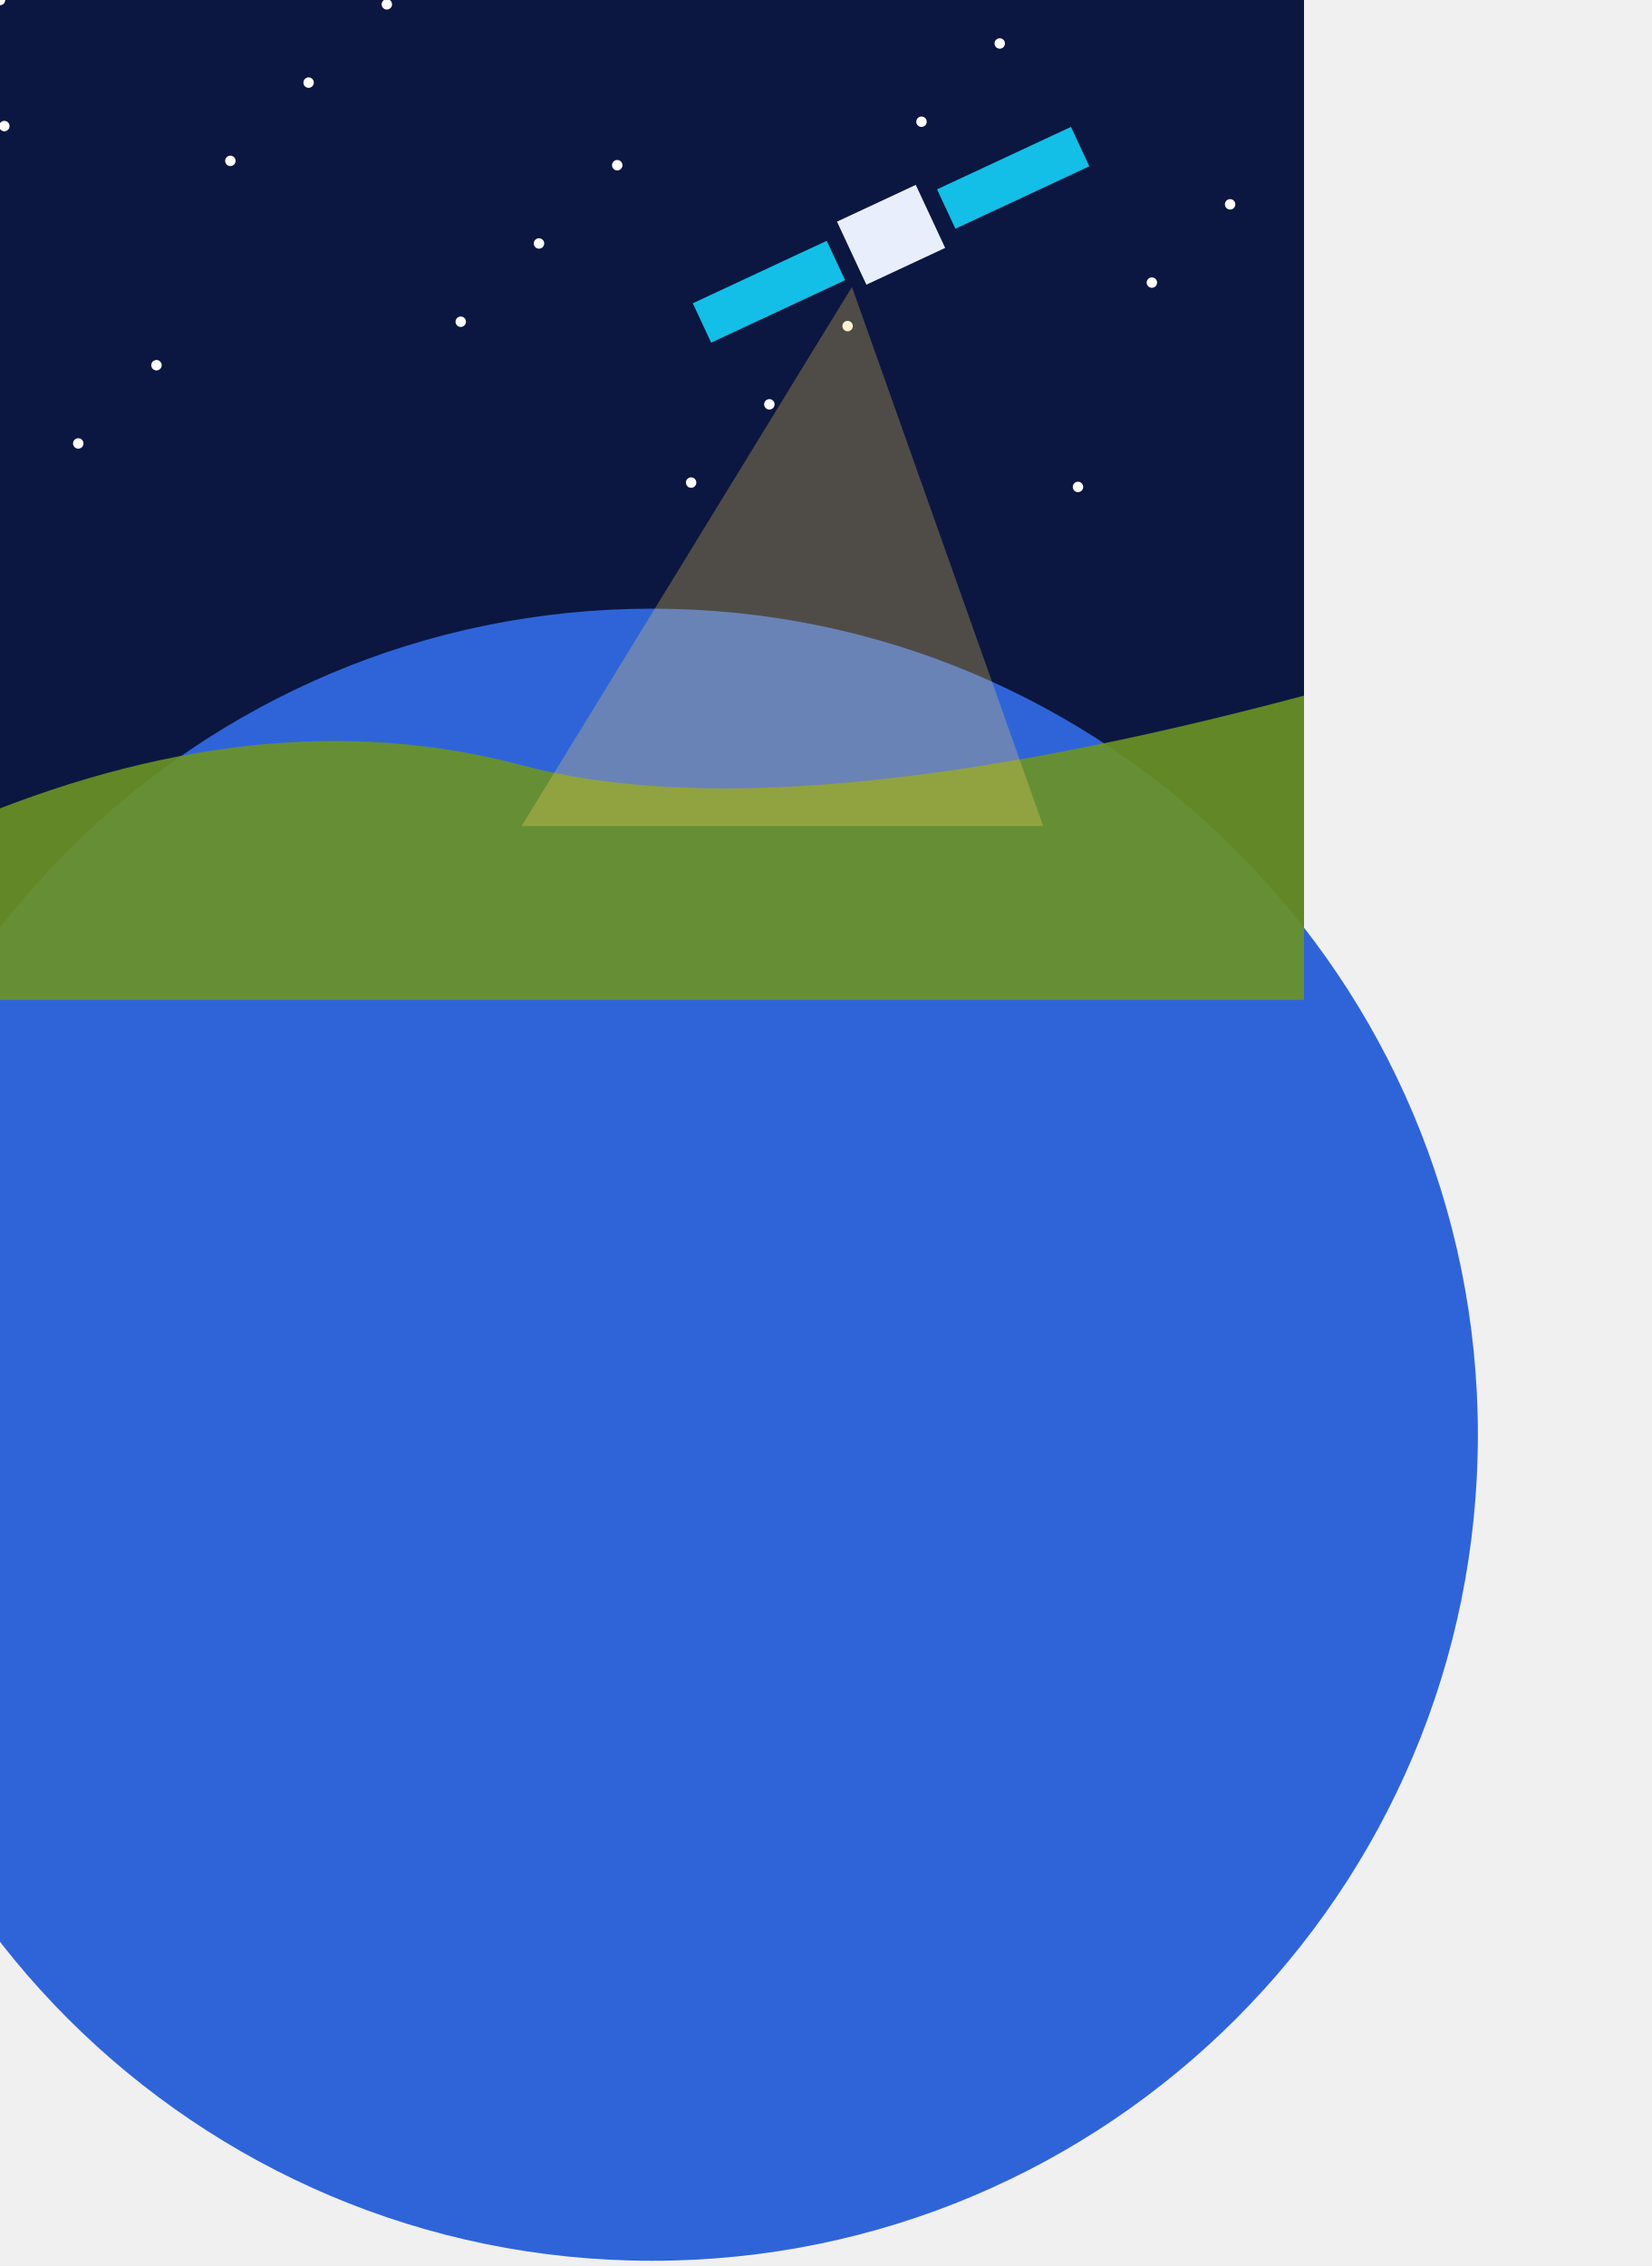
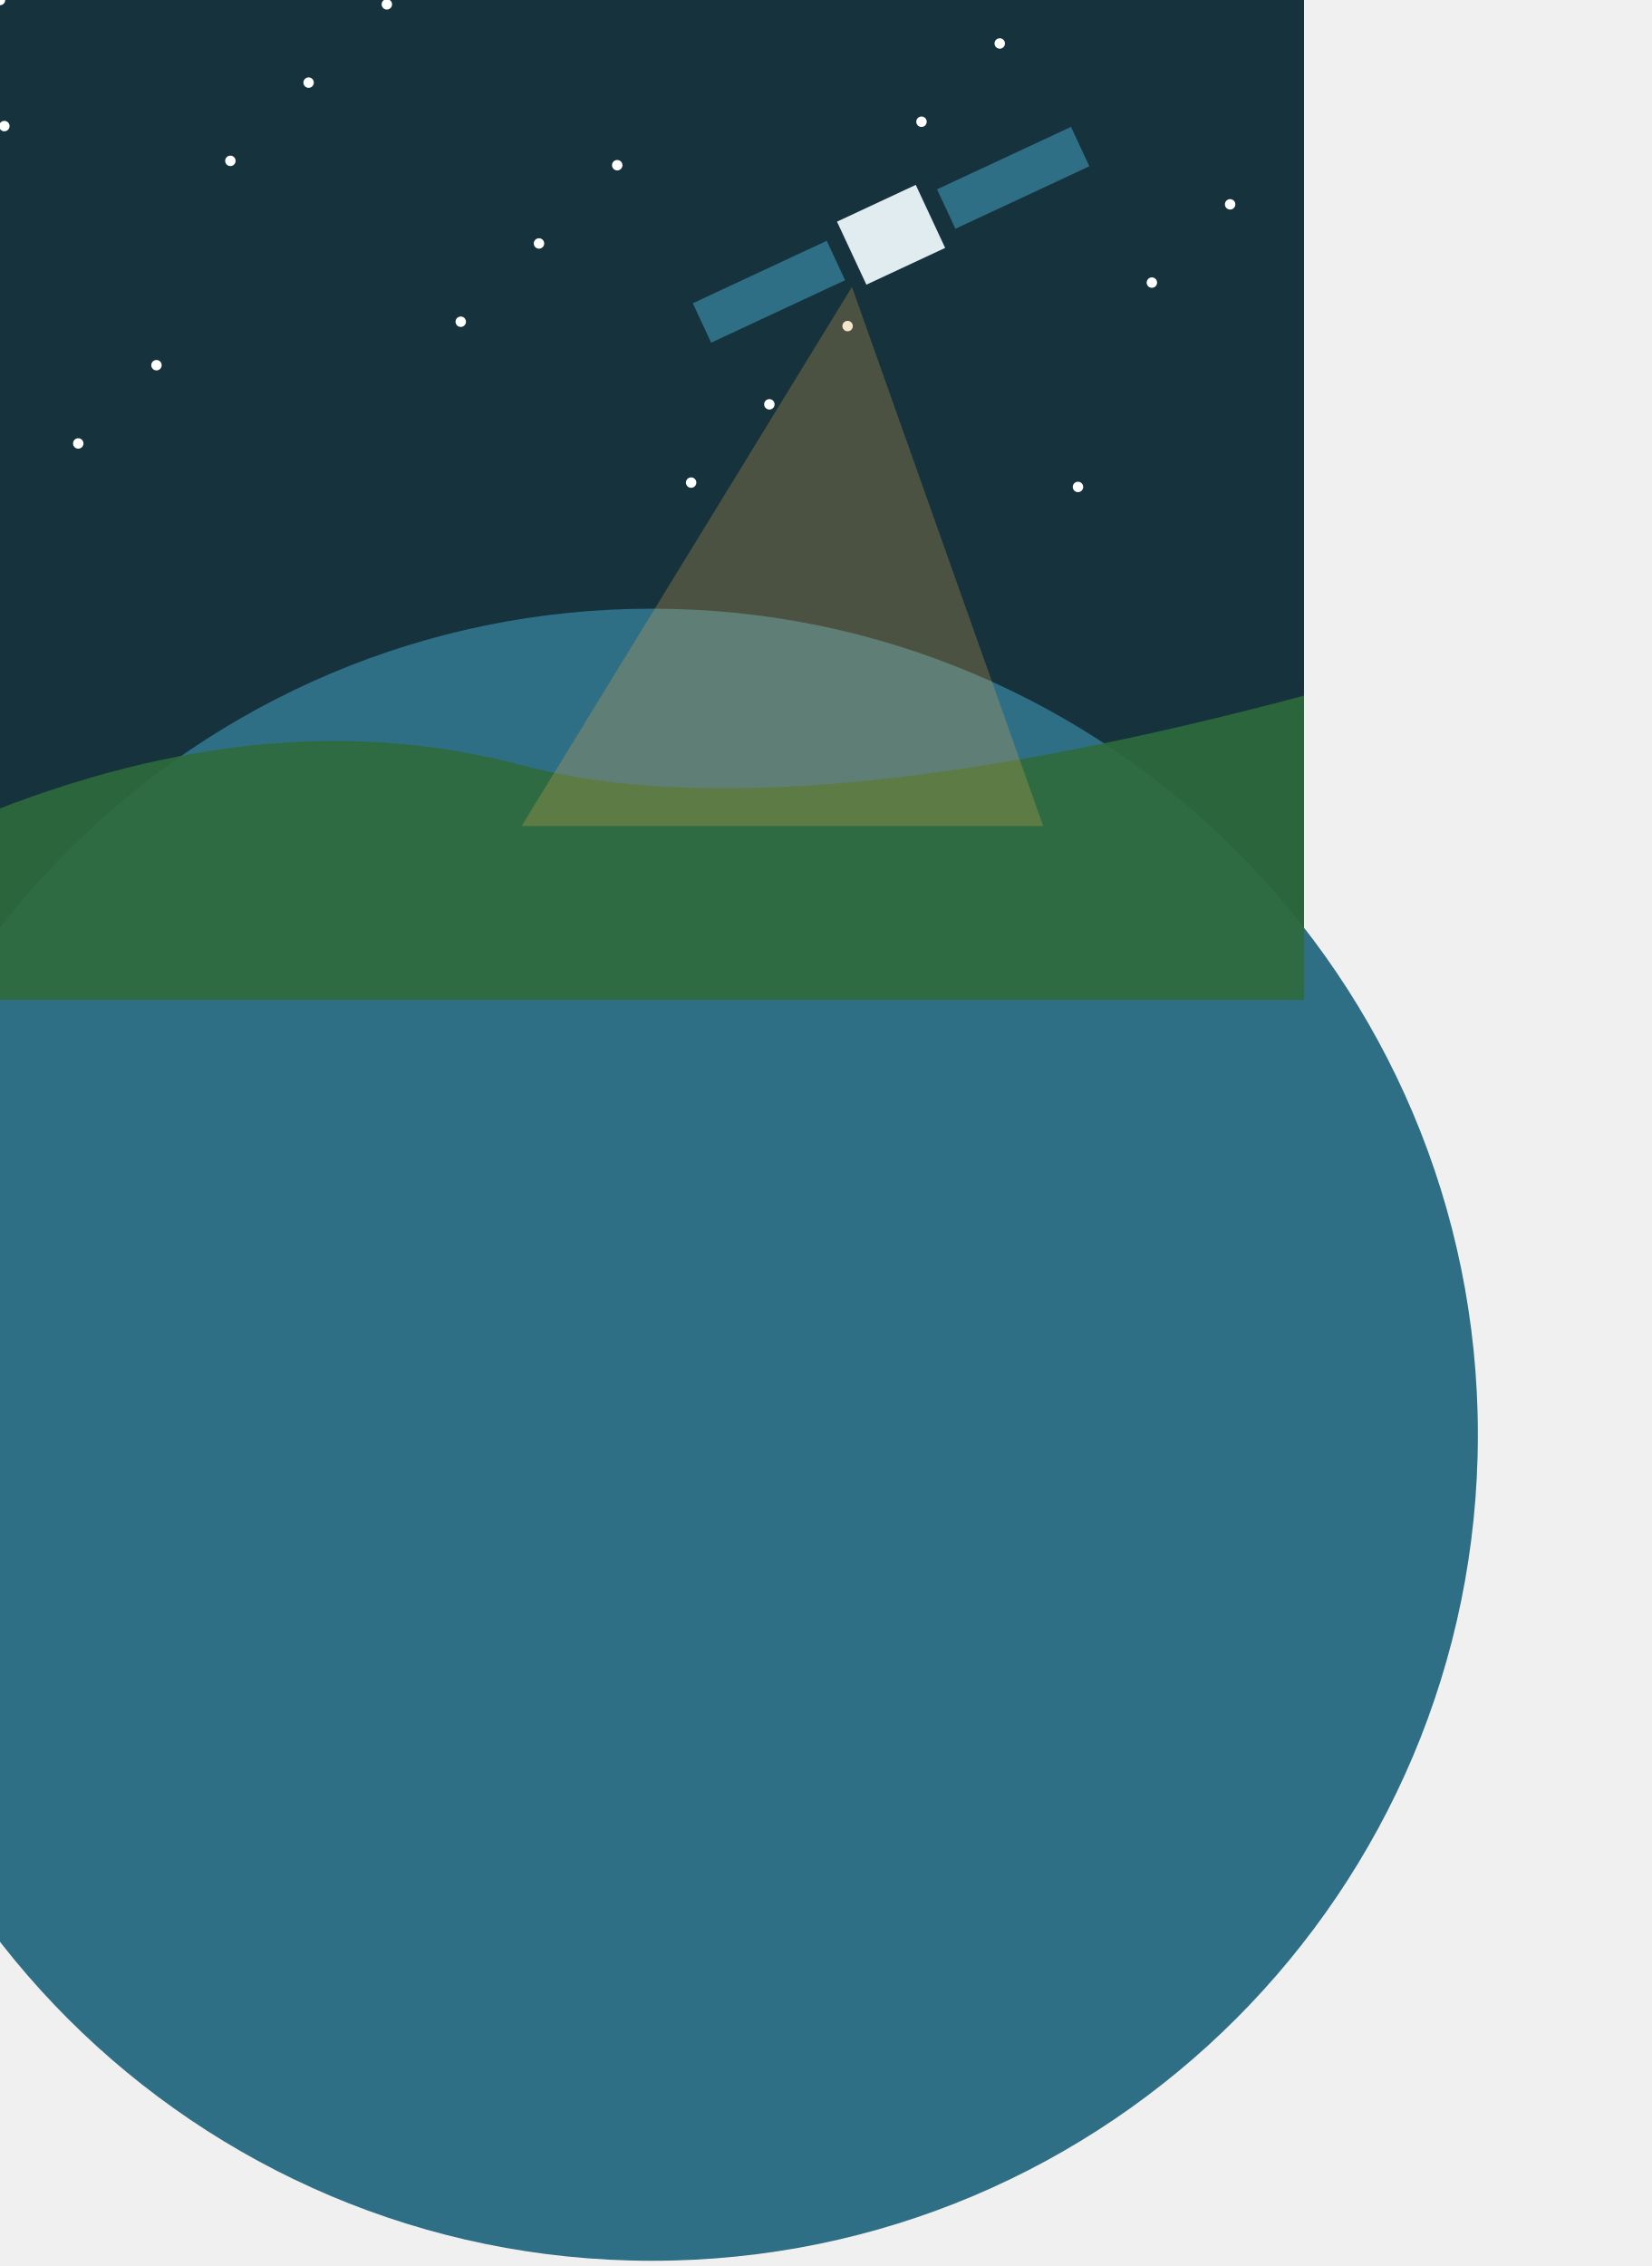
<svg xmlns="http://www.w3.org/2000/svg" aria-hidden="true" class="art" preserveaspectratio="xMidYMid slice" viewbox="0 0 300 230">
-   <rect fill="#0b1740" height="230" width="300" />
+   <rect fill="#16323D" height="230" width="300" />
  <circle cx="0" cy="0" fill="#fff" r="1.200" />
  <circle cx="53" cy="37" fill="#fff" r="1.200" />
  <circle cx="106" cy="74" fill="#fff" r="1.200" />
  <circle cx="159" cy="111" fill="#fff" r="1.200" />
  <circle cx="212" cy="28" fill="#fff" r="1.200" />
  <circle cx="265" cy="65" fill="#fff" r="1.200" />
  <circle cx="18" cy="102" fill="#fff" r="1.200" />
  <circle cx="71" cy="19" fill="#fff" r="1.200" />
  <circle cx="124" cy="56" fill="#fff" r="1.200" />
  <circle cx="177" cy="93" fill="#fff" r="1.200" />
  <circle cx="230" cy="10" fill="#fff" r="1.200" />
  <circle cx="283" cy="47" fill="#fff" r="1.200" />
  <circle cx="36" cy="84" fill="#fff" r="1.200" />
  <circle cx="89" cy="1" fill="#fff" r="1.200" />
  <circle cx="142" cy="38" fill="#fff" r="1.200" />
  <circle cx="195" cy="75" fill="#fff" r="1.200" />
  <circle cx="248" cy="112" fill="#fff" r="1.200" />
  <circle cx="1" cy="29" fill="#fff" r="1.200" />
-   <circle cx="150" cy="330" fill="#2f64d9" r="190" />
-   <path d="M-10 190 Q60 160 120 176 T300 160 V230 H-10z" fill="#6b9424" opacity=".9" />
+   <circle cx="150" cy="330" fill="#2F6F86" r="190" />
+   <path d="M-10 190 Q60 160 120 176 T300 160 V230 H-10z" fill="#2E6A3C" opacity=".9" />
  <g transform="translate(205 54) rotate(-25)">
-     <rect fill="#e9eefc" height="16" width="20" x="-10" y="-8" />
-     <rect fill="#13bfe6" height="10" width="34" x="-48" y="-5" />
-     <rect fill="#13bfe6" height="10" width="34" x="14" y="-5" />
+     <rect fill="#E0ECF0" height="16" width="20" x="-10" y="-8" />
+     <rect fill="#2F6F86" height="10" width="34" x="-48" y="-5" />
+     <rect fill="#2F6F86" height="10" width="34" x="14" y="-5" />
  </g>
-   <path d="M196 66 L120 190 H240z" fill="#ffd45e" opacity=".28" />
+   <path d="M196 66 L120 190 H240z" fill="#D9A64A" opacity=".28" />
</svg>
